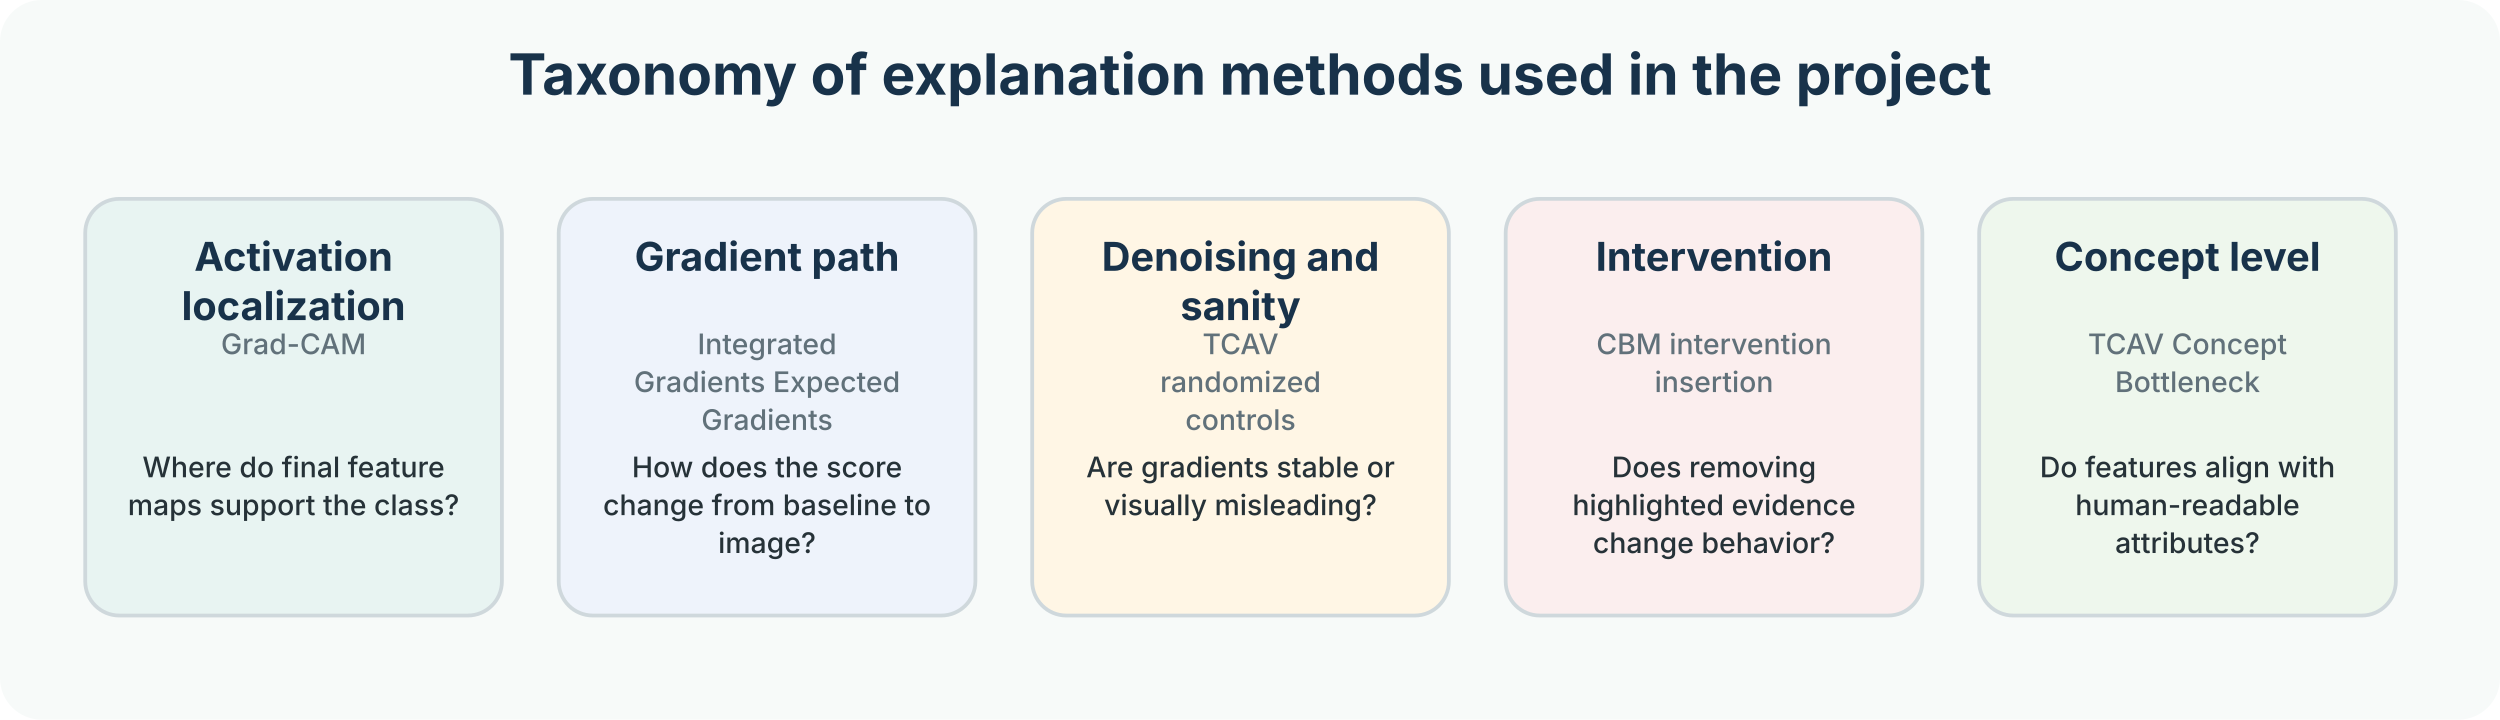
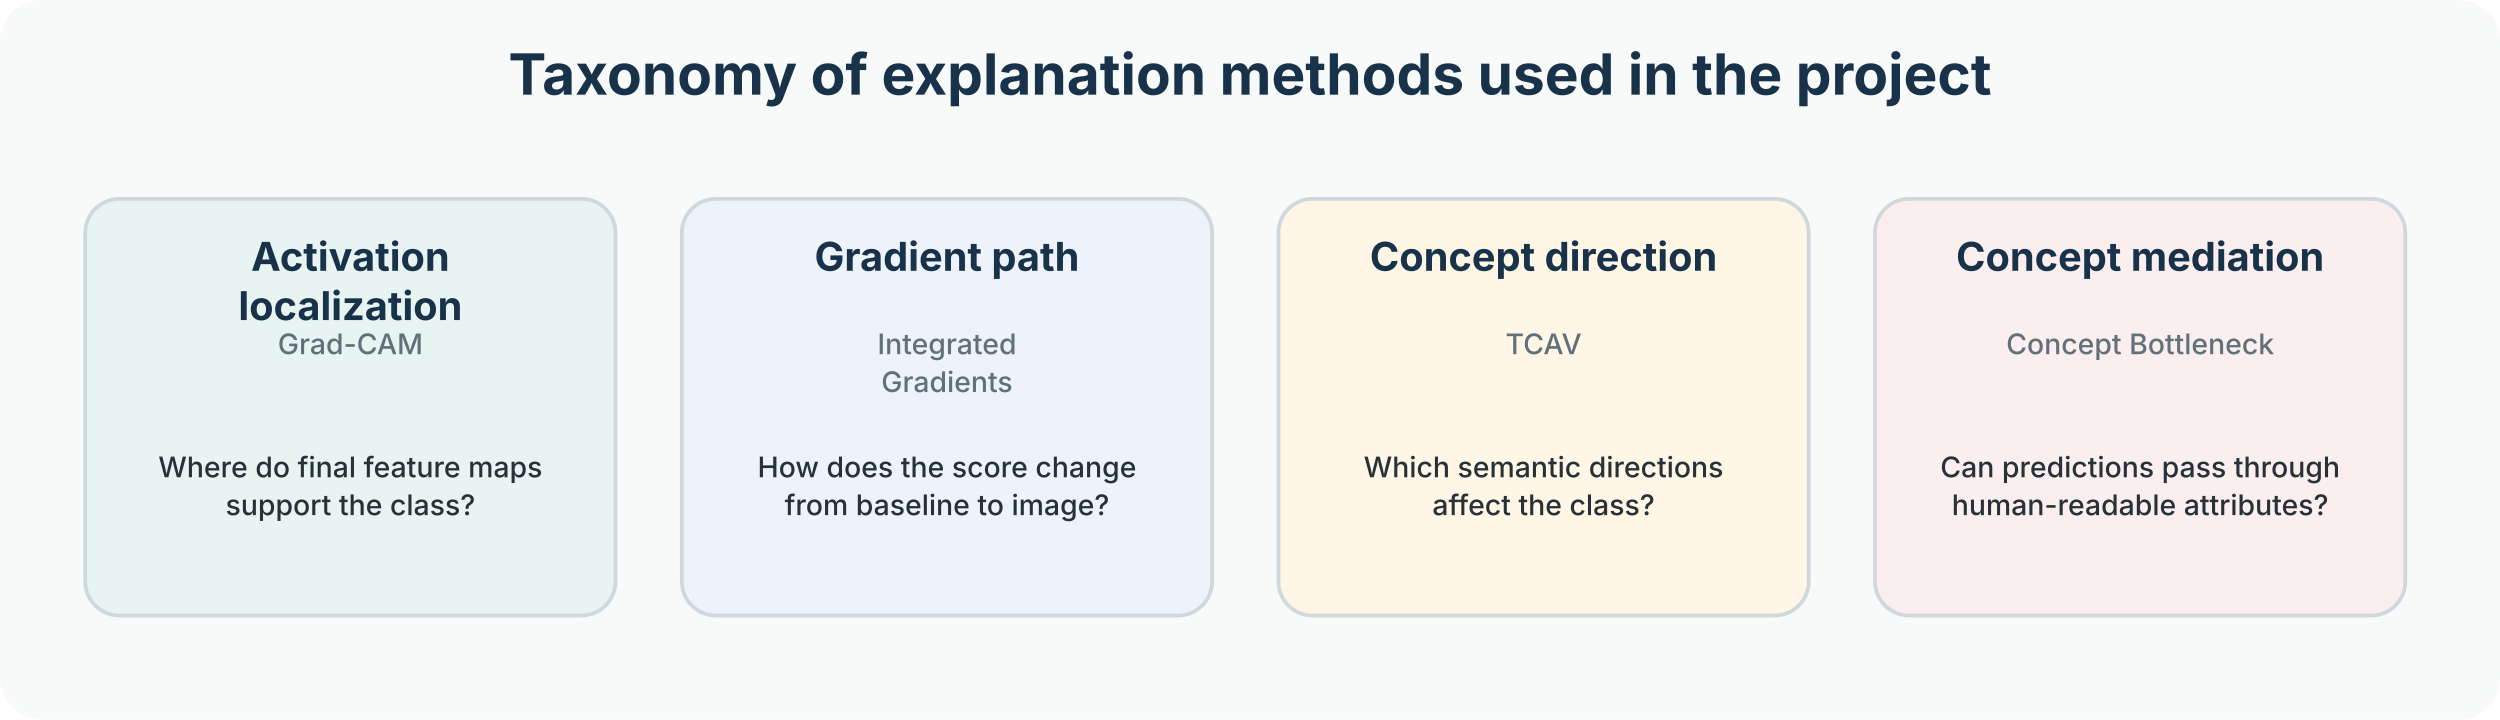
<svg xmlns="http://www.w3.org/2000/svg" width="1320" height="380" viewBox="0 0 1320 380" role="img">
  <rect width="100%" height="100%" rx="22" fill="#f7faf9" />
  <text x="660" y="50" font-family="Inter, Arial, sans-serif" font-size="30" font-weight="700" fill="#18324a" text-anchor="middle">Taxonomy of explanation methods used in the project</text>
-   <rect x="45" y="105" width="220" height="220" rx="18" fill="#e8f4f2" stroke="#cfd8dc" stroke-width="2" />
-   <text x="155.0" y="143" font-family="Inter, Arial, sans-serif" font-size="21" font-weight="700" fill="#18324a" text-anchor="middle">Activation</text>
-   <text x="155.0" y="169" font-family="Inter, Arial, sans-serif" font-size="21" font-weight="700" fill="#18324a" text-anchor="middle">localization</text>
-   <text x="155.0" y="187" font-family="Inter, Arial, sans-serif" font-size="15" font-weight="500" fill="#61717a" text-anchor="middle">Grad-CAM</text>
-   <text x="155" y="252" font-family="Inter, Arial, sans-serif" font-size="15" font-weight="500" fill="#263238" text-anchor="middle">Where do final feature</text>
-   <text x="155" y="272" font-family="Inter, Arial, sans-serif" font-size="15" font-weight="500" fill="#263238" text-anchor="middle">maps support the class?</text>
-   <rect x="295" y="105" width="220" height="220" rx="18" fill="#eef3fb" stroke="#cfd8dc" stroke-width="2" />
-   <text x="405.0" y="143" font-family="Inter, Arial, sans-serif" font-size="21" font-weight="700" fill="#18324a" text-anchor="middle">Gradient path</text>
-   <text x="405.0" y="187" font-family="Inter, Arial, sans-serif" font-size="15" font-weight="500" fill="#61717a" text-anchor="middle">Integrated</text>
-   <text x="405.0" y="207" font-family="Inter, Arial, sans-serif" font-size="15" font-weight="500" fill="#61717a" text-anchor="middle">Gradients Expected</text>
-   <text x="405.0" y="227" font-family="Inter, Arial, sans-serif" font-size="15" font-weight="500" fill="#61717a" text-anchor="middle">Gradients</text>
-   <text x="405" y="252" font-family="Inter, Arial, sans-serif" font-size="15" font-weight="500" fill="#263238" text-anchor="middle">How does the score</text>
-   <text x="405" y="272" font-family="Inter, Arial, sans-serif" font-size="15" font-weight="500" fill="#263238" text-anchor="middle">change from baseline to</text>
-   <text x="405" y="292" font-family="Inter, Arial, sans-serif" font-size="15" font-weight="500" fill="#263238" text-anchor="middle">image?</text>
-   <rect x="545" y="105" width="220" height="220" rx="18" fill="#fff6e5" stroke="#cfd8dc" stroke-width="2" />
-   <text x="655.0" y="143" font-family="Inter, Arial, sans-serif" font-size="21" font-weight="700" fill="#18324a" text-anchor="middle">Denoising and</text>
-   <text x="655.0" y="169" font-family="Inter, Arial, sans-serif" font-size="21" font-weight="700" fill="#18324a" text-anchor="middle">sanity</text>
-   <text x="655.0" y="187" font-family="Inter, Arial, sans-serif" font-size="15" font-weight="500" fill="#61717a" text-anchor="middle">TCAV</text>
-   <text x="655.0" y="207" font-family="Inter, Arial, sans-serif" font-size="15" font-weight="500" fill="#61717a" text-anchor="middle">randomized</text>
-   <text x="655.0" y="227" font-family="Inter, Arial, sans-serif" font-size="15" font-weight="500" fill="#61717a" text-anchor="middle">controls</text>
-   <text x="655" y="252" font-family="Inter, Arial, sans-serif" font-size="15" font-weight="500" fill="#263238" text-anchor="middle">Are gradients stable or</text>
-   <text x="655" y="272" font-family="Inter, Arial, sans-serif" font-size="15" font-weight="500" fill="#263238" text-anchor="middle">visually misleading?</text>
-   <rect x="795" y="105" width="220" height="220" rx="18" fill="#fbeeee" stroke="#cfd8dc" stroke-width="2" />
-   <text x="905.0" y="143" font-family="Inter, Arial, sans-serif" font-size="21" font-weight="700" fill="#18324a" text-anchor="middle">Intervention</text>
-   <text x="905.0" y="187" font-family="Inter, Arial, sans-serif" font-size="15" font-weight="500" fill="#61717a" text-anchor="middle">CBM intervention</text>
-   <text x="905.0" y="207" font-family="Inter, Arial, sans-serif" font-size="15" font-weight="500" fill="#61717a" text-anchor="middle">insertion</text>
-   <text x="905" y="252" font-family="Inter, Arial, sans-serif" font-size="15" font-weight="500" fill="#263238" text-anchor="middle">Does removing</text>
-   <text x="905" y="272" font-family="Inter, Arial, sans-serif" font-size="15" font-weight="500" fill="#263238" text-anchor="middle">highlighted evidence</text>
-   <text x="905" y="292" font-family="Inter, Arial, sans-serif" font-size="15" font-weight="500" fill="#263238" text-anchor="middle">change behavior?</text>
-   <rect x="1045" y="105" width="220" height="220" rx="18" fill="#eef7ed" stroke="#cfd8dc" stroke-width="2" />
-   <text x="1155.0" y="143" font-family="Inter, Arial, sans-serif" font-size="21" font-weight="700" fill="#18324a" text-anchor="middle">Concept level</text>
-   <text x="1155.0" y="187" font-family="Inter, Arial, sans-serif" font-size="15" font-weight="500" fill="#61717a" text-anchor="middle">TCAV Concept</text>
-   <text x="1155.0" y="207" font-family="Inter, Arial, sans-serif" font-size="15" font-weight="500" fill="#61717a" text-anchor="middle">Bottleneck</text>
-   <text x="1155" y="252" font-family="Inter, Arial, sans-serif" font-size="15" font-weight="500" fill="#263238" text-anchor="middle">Do features align with</text>
-   <text x="1155" y="272" font-family="Inter, Arial, sans-serif" font-size="15" font-weight="500" fill="#263238" text-anchor="middle">human-readable</text>
-   <text x="1155" y="292" font-family="Inter, Arial, sans-serif" font-size="15" font-weight="500" fill="#263238" text-anchor="middle">attributes?</text>
+   <rect x="45" y="105" width="280" height="220" rx="18" fill="#e8f4f2" stroke="#cfd8dc" stroke-width="2" />
+   <text x="185.0" y="143" font-family="Inter, Arial, sans-serif" font-size="21" font-weight="700" fill="#18324a" text-anchor="middle">Activation</text>
+   <text x="185.0" y="169" font-family="Inter, Arial, sans-serif" font-size="21" font-weight="700" fill="#18324a" text-anchor="middle">localization</text>
+   <text x="185.0" y="187" font-family="Inter, Arial, sans-serif" font-size="15" font-weight="500" fill="#61717a" text-anchor="middle">Grad-CAM</text>
+   <text x="185" y="252" font-family="Inter, Arial, sans-serif" font-size="15" font-weight="500" fill="#263238" text-anchor="middle">Where do final feature maps</text>
+   <text x="185" y="272" font-family="Inter, Arial, sans-serif" font-size="15" font-weight="500" fill="#263238" text-anchor="middle">support the class?</text>
+   <rect x="360" y="105" width="280" height="220" rx="18" fill="#eef3fb" stroke="#cfd8dc" stroke-width="2" />
+   <text x="500.0" y="143" font-family="Inter, Arial, sans-serif" font-size="21" font-weight="700" fill="#18324a" text-anchor="middle">Gradient path</text>
+   <text x="500.0" y="187" font-family="Inter, Arial, sans-serif" font-size="15" font-weight="500" fill="#61717a" text-anchor="middle">Integrated</text>
+   <text x="500.0" y="207" font-family="Inter, Arial, sans-serif" font-size="15" font-weight="500" fill="#61717a" text-anchor="middle">Gradients</text>
+   <text x="500" y="252" font-family="Inter, Arial, sans-serif" font-size="15" font-weight="500" fill="#263238" text-anchor="middle">How does the score change</text>
+   <text x="500" y="272" font-family="Inter, Arial, sans-serif" font-size="15" font-weight="500" fill="#263238" text-anchor="middle">from baseline to image?</text>
+   <rect x="675" y="105" width="280" height="220" rx="18" fill="#fff6e5" stroke="#cfd8dc" stroke-width="2" />
+   <text x="815.0" y="143" font-family="Inter, Arial, sans-serif" font-size="21" font-weight="700" fill="#18324a" text-anchor="middle">Concept direction</text>
+   <text x="815.0" y="187" font-family="Inter, Arial, sans-serif" font-size="15" font-weight="500" fill="#61717a" text-anchor="middle">TCAV</text>
+   <text x="815" y="252" font-family="Inter, Arial, sans-serif" font-size="15" font-weight="500" fill="#263238" text-anchor="middle">Which semantic directions</text>
+   <text x="815" y="272" font-family="Inter, Arial, sans-serif" font-size="15" font-weight="500" fill="#263238" text-anchor="middle">affect the class?</text>
+   <rect x="990" y="105" width="280" height="220" rx="18" fill="#fbeeee" stroke="#cfd8dc" stroke-width="2" />
+   <text x="1130.0" y="143" font-family="Inter, Arial, sans-serif" font-size="21" font-weight="700" fill="#18324a" text-anchor="middle">Concept mediation</text>
+   <text x="1130.0" y="187" font-family="Inter, Arial, sans-serif" font-size="15" font-weight="500" fill="#61717a" text-anchor="middle">Concept Bottleneck</text>
+   <text x="1130" y="252" font-family="Inter, Arial, sans-serif" font-size="15" font-weight="500" fill="#263238" text-anchor="middle">Can predictions pass through</text>
+   <text x="1130" y="272" font-family="Inter, Arial, sans-serif" font-size="15" font-weight="500" fill="#263238" text-anchor="middle">human-readable attributes?</text>
</svg>
